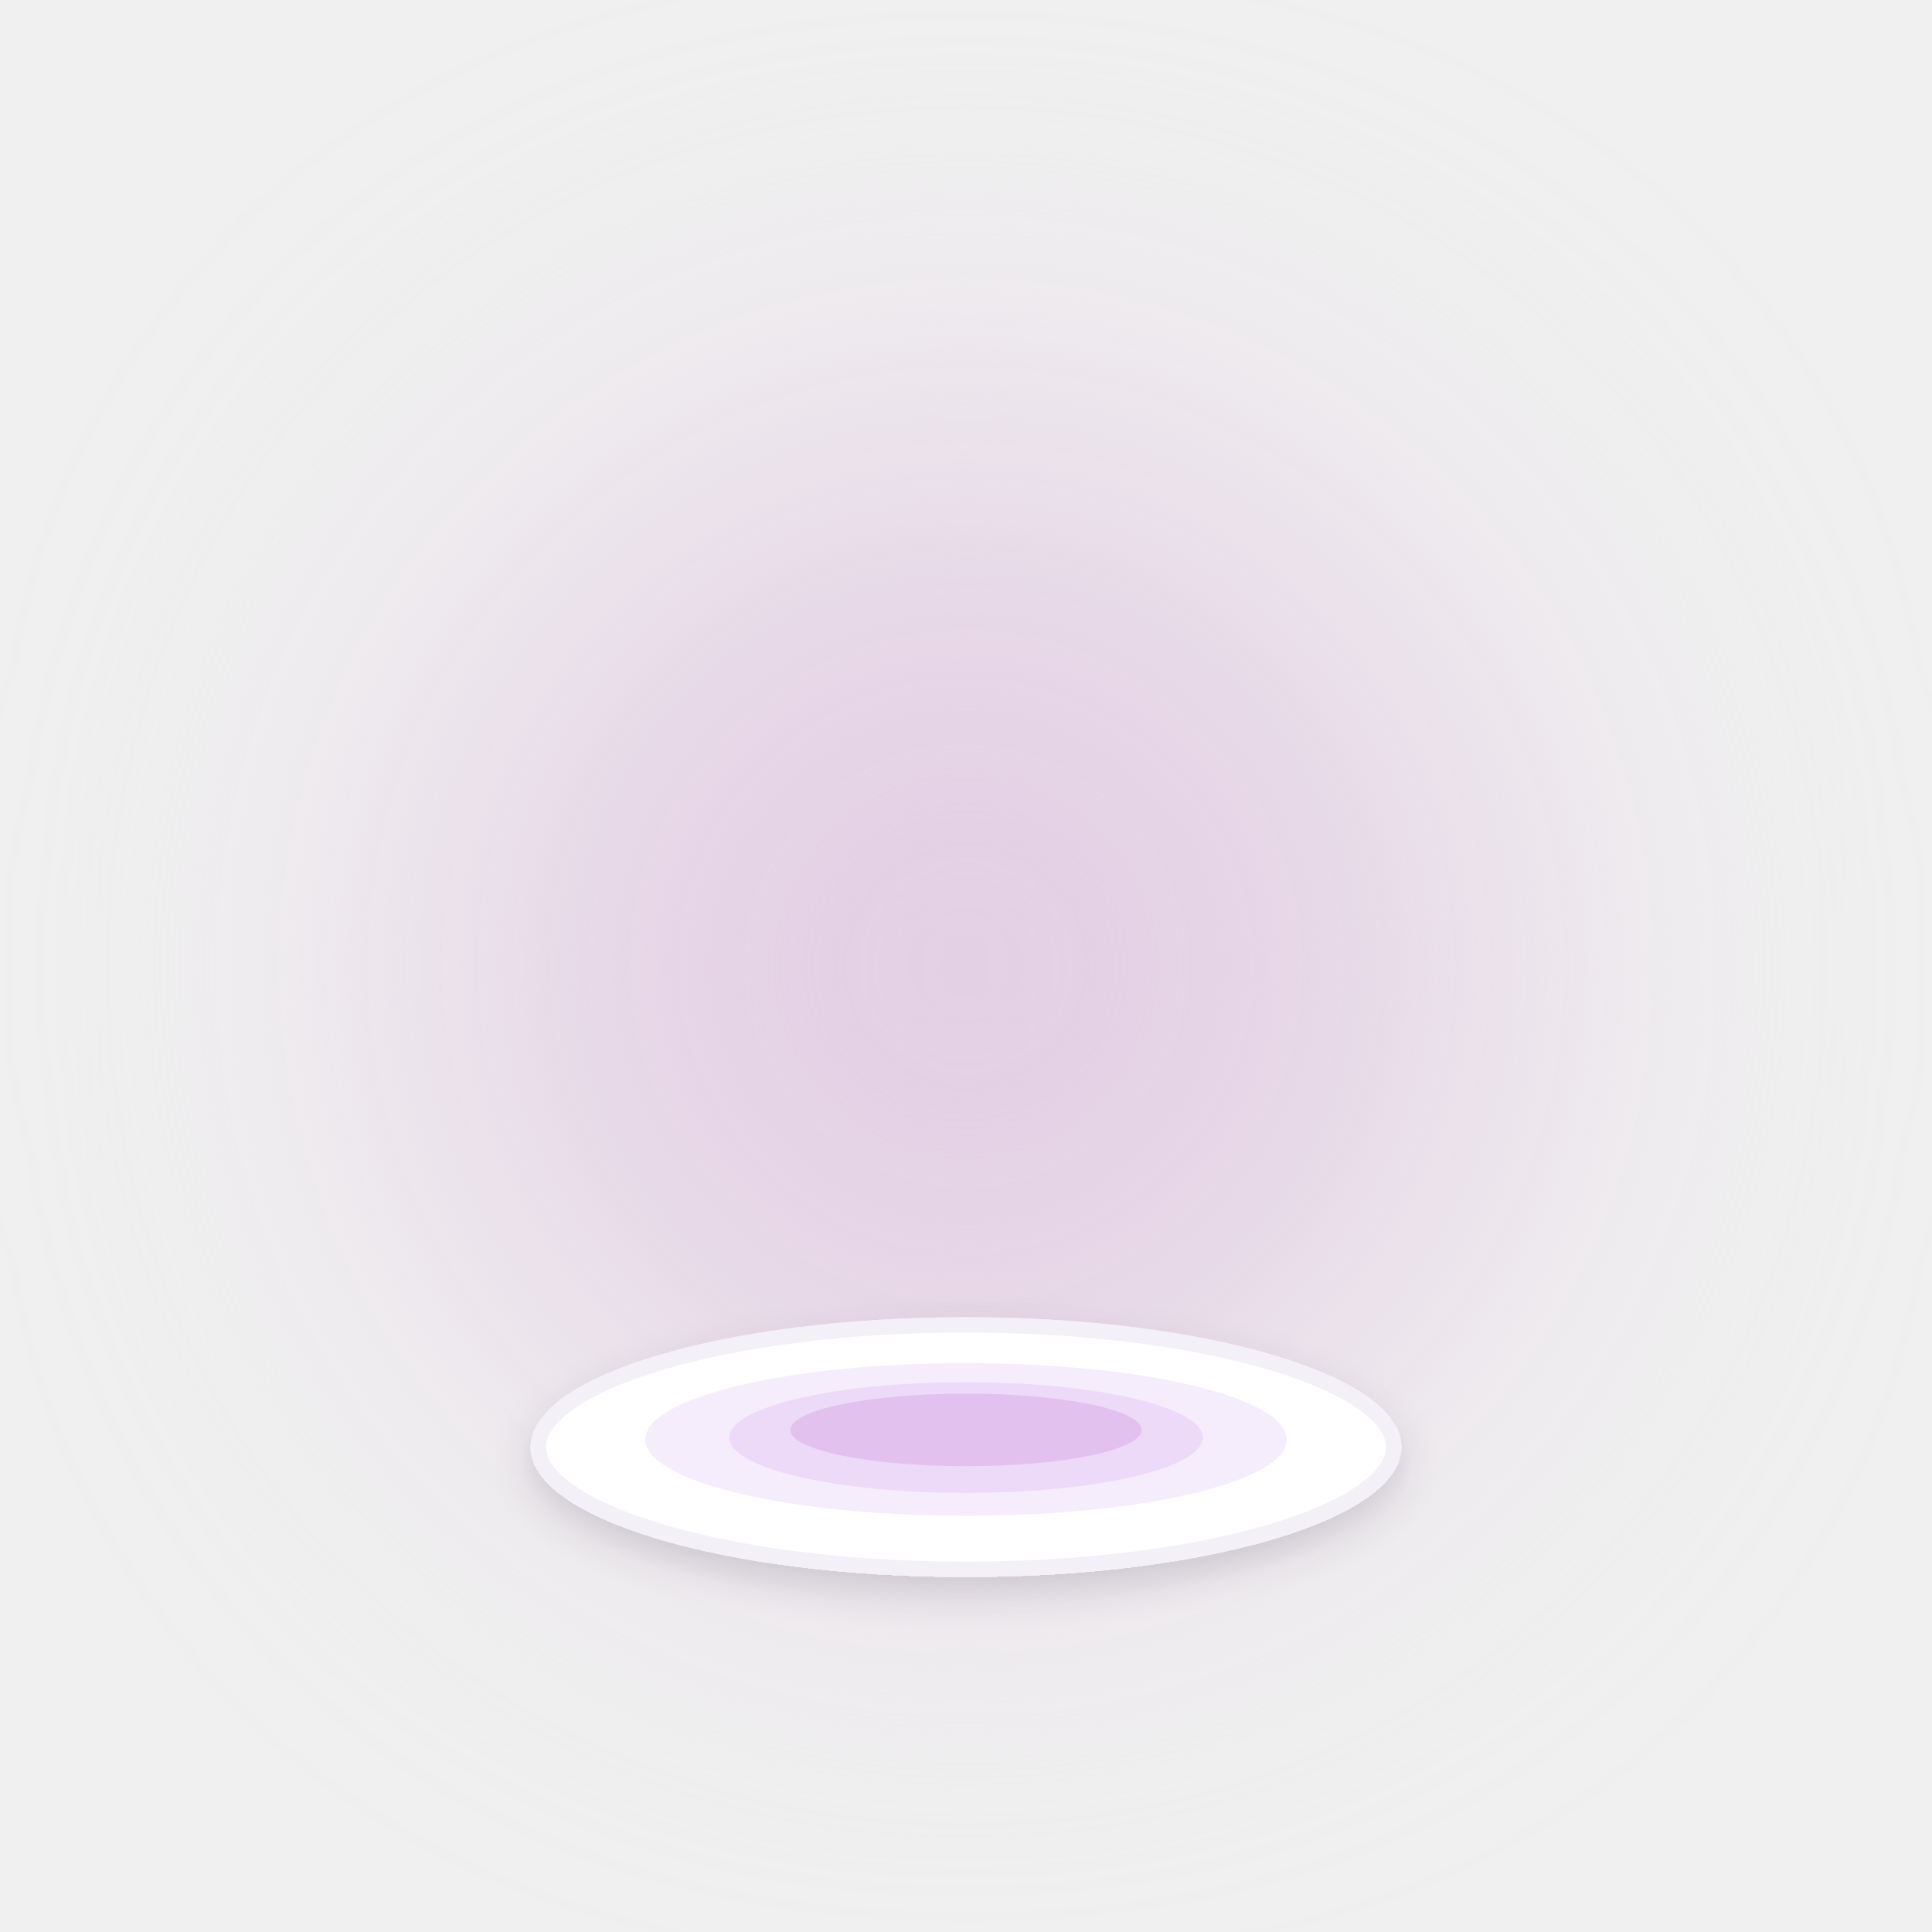
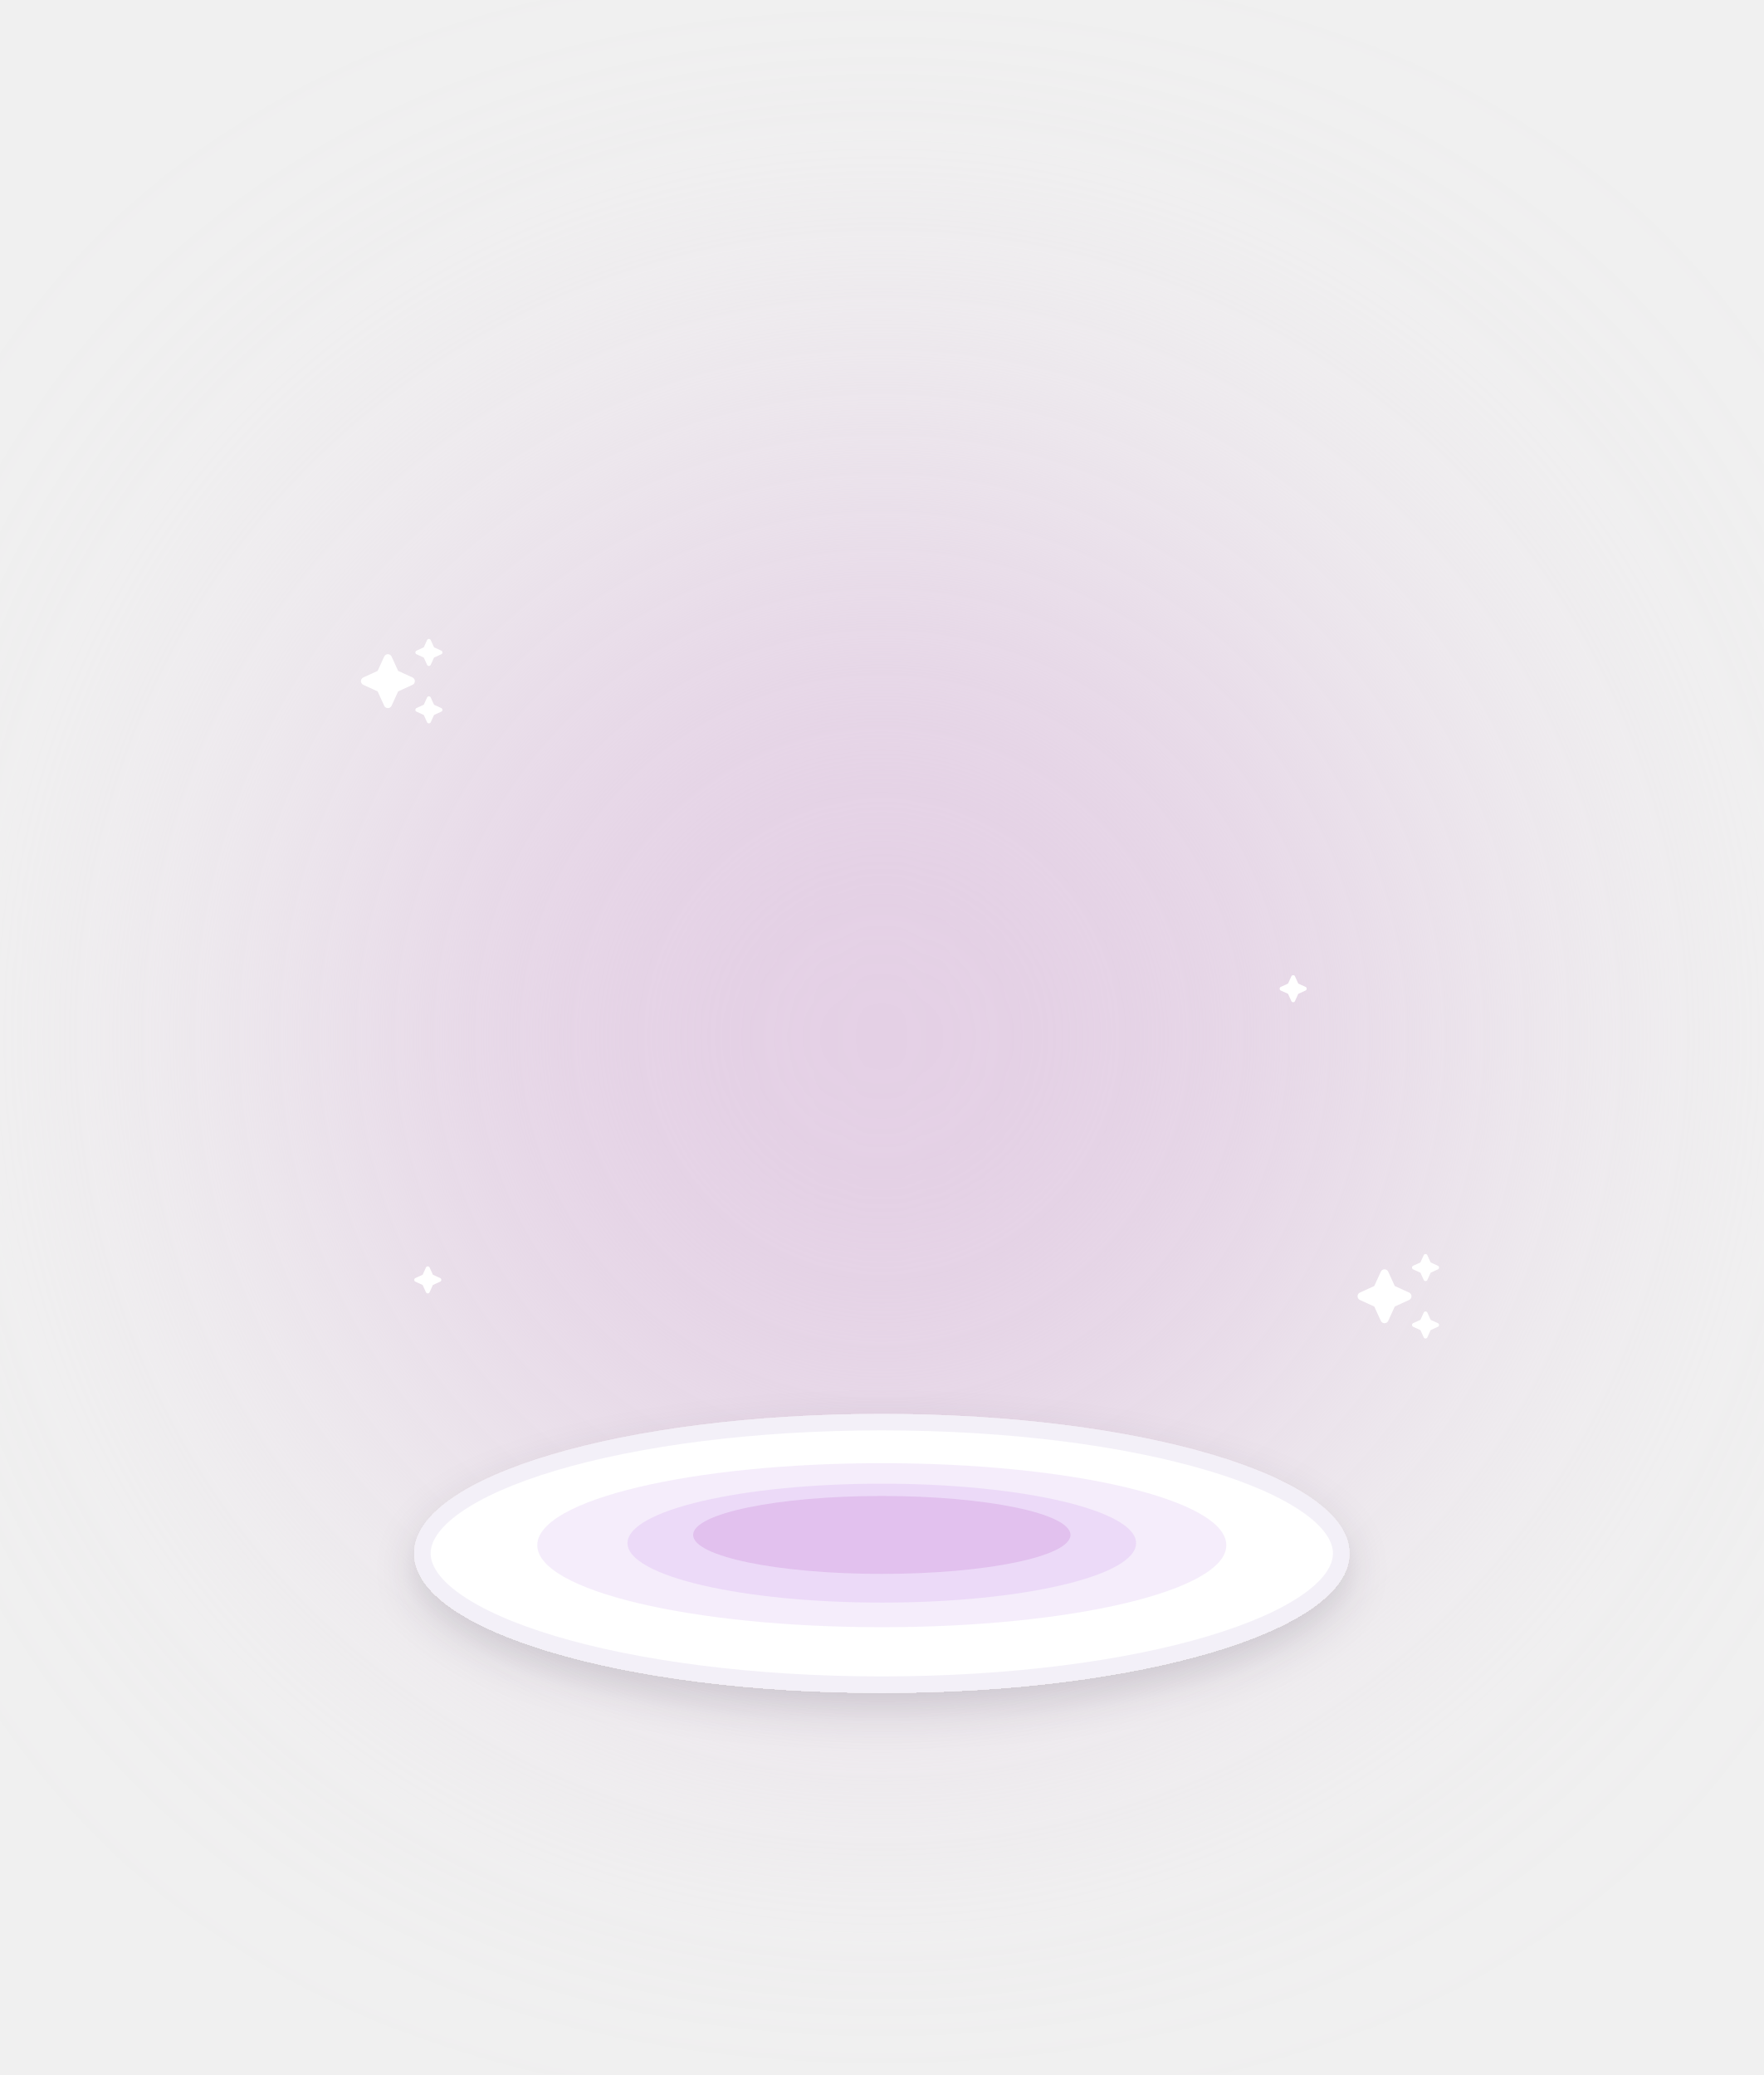
- <svg xmlns="http://www.w3.org/2000/svg" width="506" height="506" viewBox="0 0 506 506" fill="none">
-   <g filter="url(#filter0_f_40002675_14610)">
-     <circle cx="253" cy="253" r="138" fill="#E4D0E5" />
+ <svg xmlns="http://www.w3.org/2000/svg" width="430" height="506" viewBox="0 0 430 506" fill="none">
+   <g filter="url(#filter0_f_40002817_51445)">
+     <circle cx="215" cy="252.8" r="138" fill="#E4D0E5" />
  </g>
-   <g filter="url(#filter1_d_40002675_14610)">
-     <ellipse cx="252.999" cy="379" rx="114" ry="34" fill="white" />
-     <path d="M252.999 347C284.342 347 312.64 350.792 333.038 356.875C343.25 359.921 351.367 363.508 356.888 367.4C362.462 371.331 364.999 375.281 364.999 379C364.999 382.719 362.462 386.669 356.888 390.6C351.367 394.492 343.25 398.079 333.038 401.125C312.64 407.208 284.342 411 252.999 411C221.657 411 193.358 407.208 172.961 401.125C162.749 398.079 154.631 394.492 149.11 390.6C143.536 386.669 140.999 382.719 140.999 379C140.999 375.281 143.536 371.331 149.11 367.4C154.631 363.508 162.749 359.921 172.961 356.875C193.358 350.792 221.657 347 252.999 347Z" stroke="#E9E2F3" stroke-opacity="0.5" stroke-width="4" />
+   <g filter="url(#filter1_d_40002817_51445)">
+     <ellipse cx="215" cy="378.802" rx="114" ry="34" fill="white" />
+     <path d="M215 346.802C246.343 346.802 274.641 350.593 295.039 356.677C305.25 359.722 313.368 363.31 318.889 367.202C324.463 371.133 327 375.082 327 378.802C327 382.521 324.463 386.471 318.889 390.401C313.368 394.294 305.25 397.881 295.039 400.927C274.641 407.01 246.343 410.802 215 410.802C183.658 410.802 155.359 407.01 134.962 400.927C124.75 397.881 116.632 394.294 111.111 390.401C105.537 386.471 103 382.521 103 378.802C103 375.082 105.537 371.133 111.111 367.202C116.632 363.31 124.75 359.722 134.962 356.677C155.359 350.593 183.658 346.802 215 346.802Z" stroke="#E9E2F3" stroke-opacity="0.5" stroke-width="4" />
  </g>
-   <ellipse cx="253" cy="377.002" rx="84" ry="20" fill="#EDDCF8" fill-opacity="0.5" />
-   <ellipse cx="253" cy="376.502" rx="62" ry="14.5" fill="#E4C8F6" fill-opacity="0.5" />
-   <ellipse cx="253" cy="374.5" rx="46" ry="9.5" fill="#D8A9E4" fill-opacity="0.5" />
+   <ellipse cx="215" cy="376.803" rx="84" ry="20" fill="#EDDCF8" fill-opacity="0.5" />
+   <ellipse cx="215" cy="376.304" rx="62" ry="14.5" fill="#E4C8F6" fill-opacity="0.5" />
+   <ellipse cx="215.002" cy="374.302" rx="46" ry="9.5" fill="#D8A9E4" fill-opacity="0.5" />
+   <path d="M347.575 312.402C347.492 312.402 347.404 312.377 347.313 312.327C347.221 312.277 347.158 312.202 347.125 312.102L346.325 310.352L344.575 309.552C344.475 309.518 344.4 309.456 344.35 309.364C344.3 309.272 344.275 309.185 344.275 309.102C344.275 309.018 344.3 308.931 344.35 308.839C344.4 308.747 344.475 308.685 344.575 308.652L346.325 307.852L347.125 306.102C347.158 306.002 347.221 305.927 347.313 305.877C347.404 305.827 347.492 305.802 347.575 305.802C347.658 305.802 347.746 305.827 347.838 305.877C347.929 305.927 347.992 306.002 348.025 306.102L348.825 307.852L350.575 308.652C350.675 308.685 350.75 308.747 350.8 308.839C350.85 308.931 350.875 309.018 350.875 309.102C350.875 309.185 350.85 309.272 350.8 309.364C350.75 309.456 350.675 309.518 350.575 309.552L348.825 310.352L348.025 312.102C347.992 312.202 347.929 312.277 347.838 312.327C347.746 312.377 347.658 312.402 347.575 312.402ZM347.575 326.402C347.492 326.402 347.404 326.377 347.313 326.327C347.221 326.277 347.158 326.202 347.125 326.102L346.325 324.352L344.575 323.552C344.475 323.518 344.4 323.456 344.35 323.364C344.3 323.272 344.275 323.185 344.275 323.102C344.275 323.018 344.3 322.931 344.35 322.84C344.4 322.748 344.475 322.685 344.575 322.652L346.325 321.852L347.125 320.102C347.158 320.002 347.221 319.927 347.313 319.877C347.404 319.827 347.492 319.802 347.575 319.802C347.658 319.802 347.746 319.827 347.838 319.877C347.929 319.927 347.992 320.002 348.025 320.102L348.825 321.852L350.575 322.652C350.675 322.685 350.75 322.748 350.8 322.84C350.85 322.931 350.875 323.018 350.875 323.102C350.875 323.185 350.85 323.272 350.8 323.364C350.75 323.456 350.675 323.518 350.575 323.552L348.825 324.352L348.025 326.102C347.992 326.202 347.929 326.277 347.838 326.327C347.746 326.377 347.658 326.402 347.575 326.402ZM337.575 322.677C337.392 322.677 337.217 322.627 337.05 322.527C336.883 322.427 336.758 322.285 336.675 322.102L335.075 318.602L331.575 317.002C331.392 316.918 331.25 316.793 331.15 316.627C331.05 316.46 331 316.285 331 316.102C331 315.918 331.05 315.743 331.15 315.577C331.25 315.41 331.392 315.285 331.575 315.202L335.075 313.602L336.675 310.102C336.758 309.918 336.883 309.777 337.05 309.677C337.217 309.577 337.392 309.527 337.575 309.527C337.758 309.527 337.933 309.577 338.1 309.677C338.267 309.777 338.392 309.918 338.475 310.102L340.075 313.602L343.575 315.202C343.758 315.285 343.9 315.41 344 315.577C344.1 315.743 344.15 315.918 344.15 316.102C344.15 316.285 344.1 316.46 344 316.627C343.9 316.793 343.758 316.918 343.575 317.002L340.075 318.602L338.475 322.102C338.392 322.285 338.267 322.427 338.1 322.527C337.933 322.627 337.758 322.677 337.575 322.677Z" fill="white" />
+   <path d="M315.3 244.402C315.217 244.402 315.129 244.377 315.038 244.327C314.946 244.277 314.883 244.202 314.85 244.102L314.05 242.352L312.3 241.552C312.2 241.518 312.125 241.456 312.075 241.364C312.025 241.272 312 241.185 312 241.102C312 241.018 312.025 240.931 312.075 240.839C312.125 240.747 312.2 240.685 312.3 240.652L314.05 239.852L314.85 238.102C314.883 238.002 314.946 237.927 315.038 237.877C315.129 237.827 315.217 237.802 315.3 237.802C315.383 237.802 315.471 237.827 315.563 237.877C315.654 237.927 315.717 238.002 315.75 238.102L316.55 239.852L318.3 240.652C318.4 240.685 318.475 240.747 318.525 240.839C318.575 240.931 318.6 241.018 318.6 241.102C318.6 241.185 318.575 241.272 318.525 241.364C318.475 241.456 318.4 241.518 318.3 241.552L316.55 242.352L315.75 244.102C315.717 244.202 315.654 244.277 315.563 244.327C315.471 244.377 315.383 244.402 315.3 244.402Z" fill="white" />
+   <path d="M104.3 315.402C104.217 315.402 104.129 315.377 104.038 315.327C103.946 315.277 103.883 315.202 103.85 315.102L103.05 313.352L101.3 312.552C101.2 312.518 101.125 312.456 101.075 312.364C101.025 312.272 101 312.185 101 312.102C101 312.018 101.025 311.931 101.075 311.839C101.125 311.747 101.2 311.685 101.3 311.652L103.05 310.852L103.85 309.102C103.883 309.002 103.946 308.927 104.038 308.877C104.129 308.827 104.217 308.802 104.3 308.802C104.383 308.802 104.471 308.827 104.563 308.877C104.654 308.927 104.717 309.002 104.75 309.102L105.55 310.852L107.3 311.652C107.4 311.685 107.475 311.747 107.525 311.839C107.575 311.931 107.6 312.018 107.6 312.102C107.6 312.185 107.575 312.272 107.525 312.364C107.475 312.456 107.4 312.518 107.3 312.552L105.55 313.352L104.75 315.102C104.717 315.202 104.654 315.277 104.563 315.327C104.471 315.377 104.383 315.402 104.3 315.402Z" fill="white" />
+   <path d="M104.575 162.402C104.492 162.402 104.404 162.377 104.313 162.327C104.221 162.277 104.158 162.202 104.125 162.102L103.325 160.352L101.575 159.552C101.475 159.518 101.4 159.456 101.35 159.364C101.3 159.272 101.275 159.185 101.275 159.102C101.275 159.018 101.3 158.931 101.35 158.839C101.4 158.747 101.475 158.685 101.575 158.652L103.325 157.852L104.125 156.102C104.158 156.002 104.221 155.927 104.313 155.877C104.404 155.827 104.492 155.802 104.575 155.802C104.658 155.802 104.746 155.827 104.838 155.877C104.929 155.927 104.992 156.002 105.025 156.102L105.825 157.852L107.575 158.652C107.675 158.685 107.75 158.747 107.8 158.839C107.85 158.931 107.875 159.018 107.875 159.102C107.875 159.185 107.85 159.272 107.8 159.364C107.75 159.456 107.675 159.518 107.575 159.552L105.825 160.352L105.025 162.102C104.992 162.202 104.929 162.277 104.838 162.327C104.746 162.377 104.658 162.402 104.575 162.402ZM104.575 176.402C104.492 176.402 104.404 176.377 104.313 176.327C104.221 176.277 104.158 176.202 104.125 176.102L103.325 174.352L101.575 173.552C101.475 173.518 101.4 173.456 101.35 173.364C101.3 173.272 101.275 173.185 101.275 173.102C101.275 173.018 101.3 172.931 101.35 172.84C101.4 172.748 101.475 172.685 101.575 172.652L103.325 171.852L104.125 170.102C104.158 170.002 104.221 169.927 104.313 169.877C104.404 169.827 104.492 169.802 104.575 169.802C104.658 169.802 104.746 169.827 104.838 169.877C104.929 169.927 104.992 170.002 105.025 170.102L105.825 171.852L107.575 172.652C107.675 172.685 107.75 172.748 107.8 172.84C107.85 172.931 107.875 173.018 107.875 173.102C107.875 173.185 107.85 173.272 107.8 173.364C107.75 173.456 107.675 173.518 107.575 173.552L105.825 174.352L105.025 176.102C104.992 176.202 104.929 176.277 104.838 176.327C104.746 176.377 104.658 176.402 104.575 176.402ZM94.575 172.677C94.392 172.677 94.217 172.627 94.05 172.527C93.883 172.427 93.758 172.285 93.675 172.102L92.075 168.602L88.575 167.002C88.392 166.918 88.25 166.793 88.15 166.627C88.05 166.46 88 166.285 88 166.102C88 165.918 88.05 165.743 88.15 165.577C88.25 165.41 88.392 165.285 88.575 165.202L92.075 163.602L93.675 160.102C93.758 159.918 93.883 159.777 94.05 159.677C94.217 159.577 94.392 159.527 94.575 159.527C94.758 159.527 94.933 159.577 95.1 159.677C95.267 159.777 95.392 159.918 95.475 160.102L97.075 163.602L100.575 165.202C100.758 165.285 100.9 165.41 101 165.577C101.1 165.743 101.15 165.918 101.15 166.102C101.15 166.285 101.1 166.46 101 166.627C100.9 166.793 100.758 166.918 100.575 167.002L97.075 168.602L95.475 172.102C95.392 172.285 95.267 172.427 95.1 172.527C94.933 172.627 94.758 172.677 94.575 172.677Z" fill="white" />
  <defs>
-     <filter id="filter0_f_40002675_14610" x="0.2" y="0.2" width="505.6" height="505.6" filterUnits="userSpaceOnUse" color-interpolation-filters="sRGB">
+     <filter id="filter0_f_40002817_51445" x="-37.8" y="-0" width="505.6" height="505.6" filterUnits="userSpaceOnUse" color-interpolation-filters="sRGB">
      <feFlood flood-opacity="0" result="BackgroundImageFix" />
      <feBlend mode="normal" in="SourceGraphic" in2="BackgroundImageFix" result="shape" />
-       <feGaussianBlur stdDeviation="57.4" result="effect1_foregroundBlur_40002675_14610" />
+       <feGaussianBlur stdDeviation="57.4" result="effect1_foregroundBlur_40002817_51445" />
    </filter>
-     <filter id="filter1_d_40002675_14610" x="129.399" y="339.4" width="247.201" height="87.2" filterUnits="userSpaceOnUse" color-interpolation-filters="sRGB">
+     <filter id="filter1_d_40002817_51445" x="91.4" y="339.202" width="247.2" height="87.2" filterUnits="userSpaceOnUse" color-interpolation-filters="sRGB">
      <feFlood flood-opacity="0" result="BackgroundImageFix" />
      <feColorMatrix in="SourceAlpha" type="matrix" values="0 0 0 0 0 0 0 0 0 0 0 0 0 0 0 0 0 0 127 0" result="hardAlpha" />
      <feOffset dy="4" />
      <feGaussianBlur stdDeviation="4.8" />
      <feComposite in2="hardAlpha" operator="out" />
      <feColorMatrix type="matrix" values="0 0 0 0 0.106 0 0 0 0 0.078 0 0 0 0 0.165 0 0 0 0.15 0" />
-       <feBlend mode="normal" in2="BackgroundImageFix" result="effect1_dropShadow_40002675_14610" />
-       <feBlend mode="normal" in="SourceGraphic" in2="effect1_dropShadow_40002675_14610" result="shape" />
+       <feBlend mode="normal" in2="BackgroundImageFix" result="effect1_dropShadow_40002817_51445" />
+       <feBlend mode="normal" in="SourceGraphic" in2="effect1_dropShadow_40002817_51445" result="shape" />
    </filter>
  </defs>
</svg>
